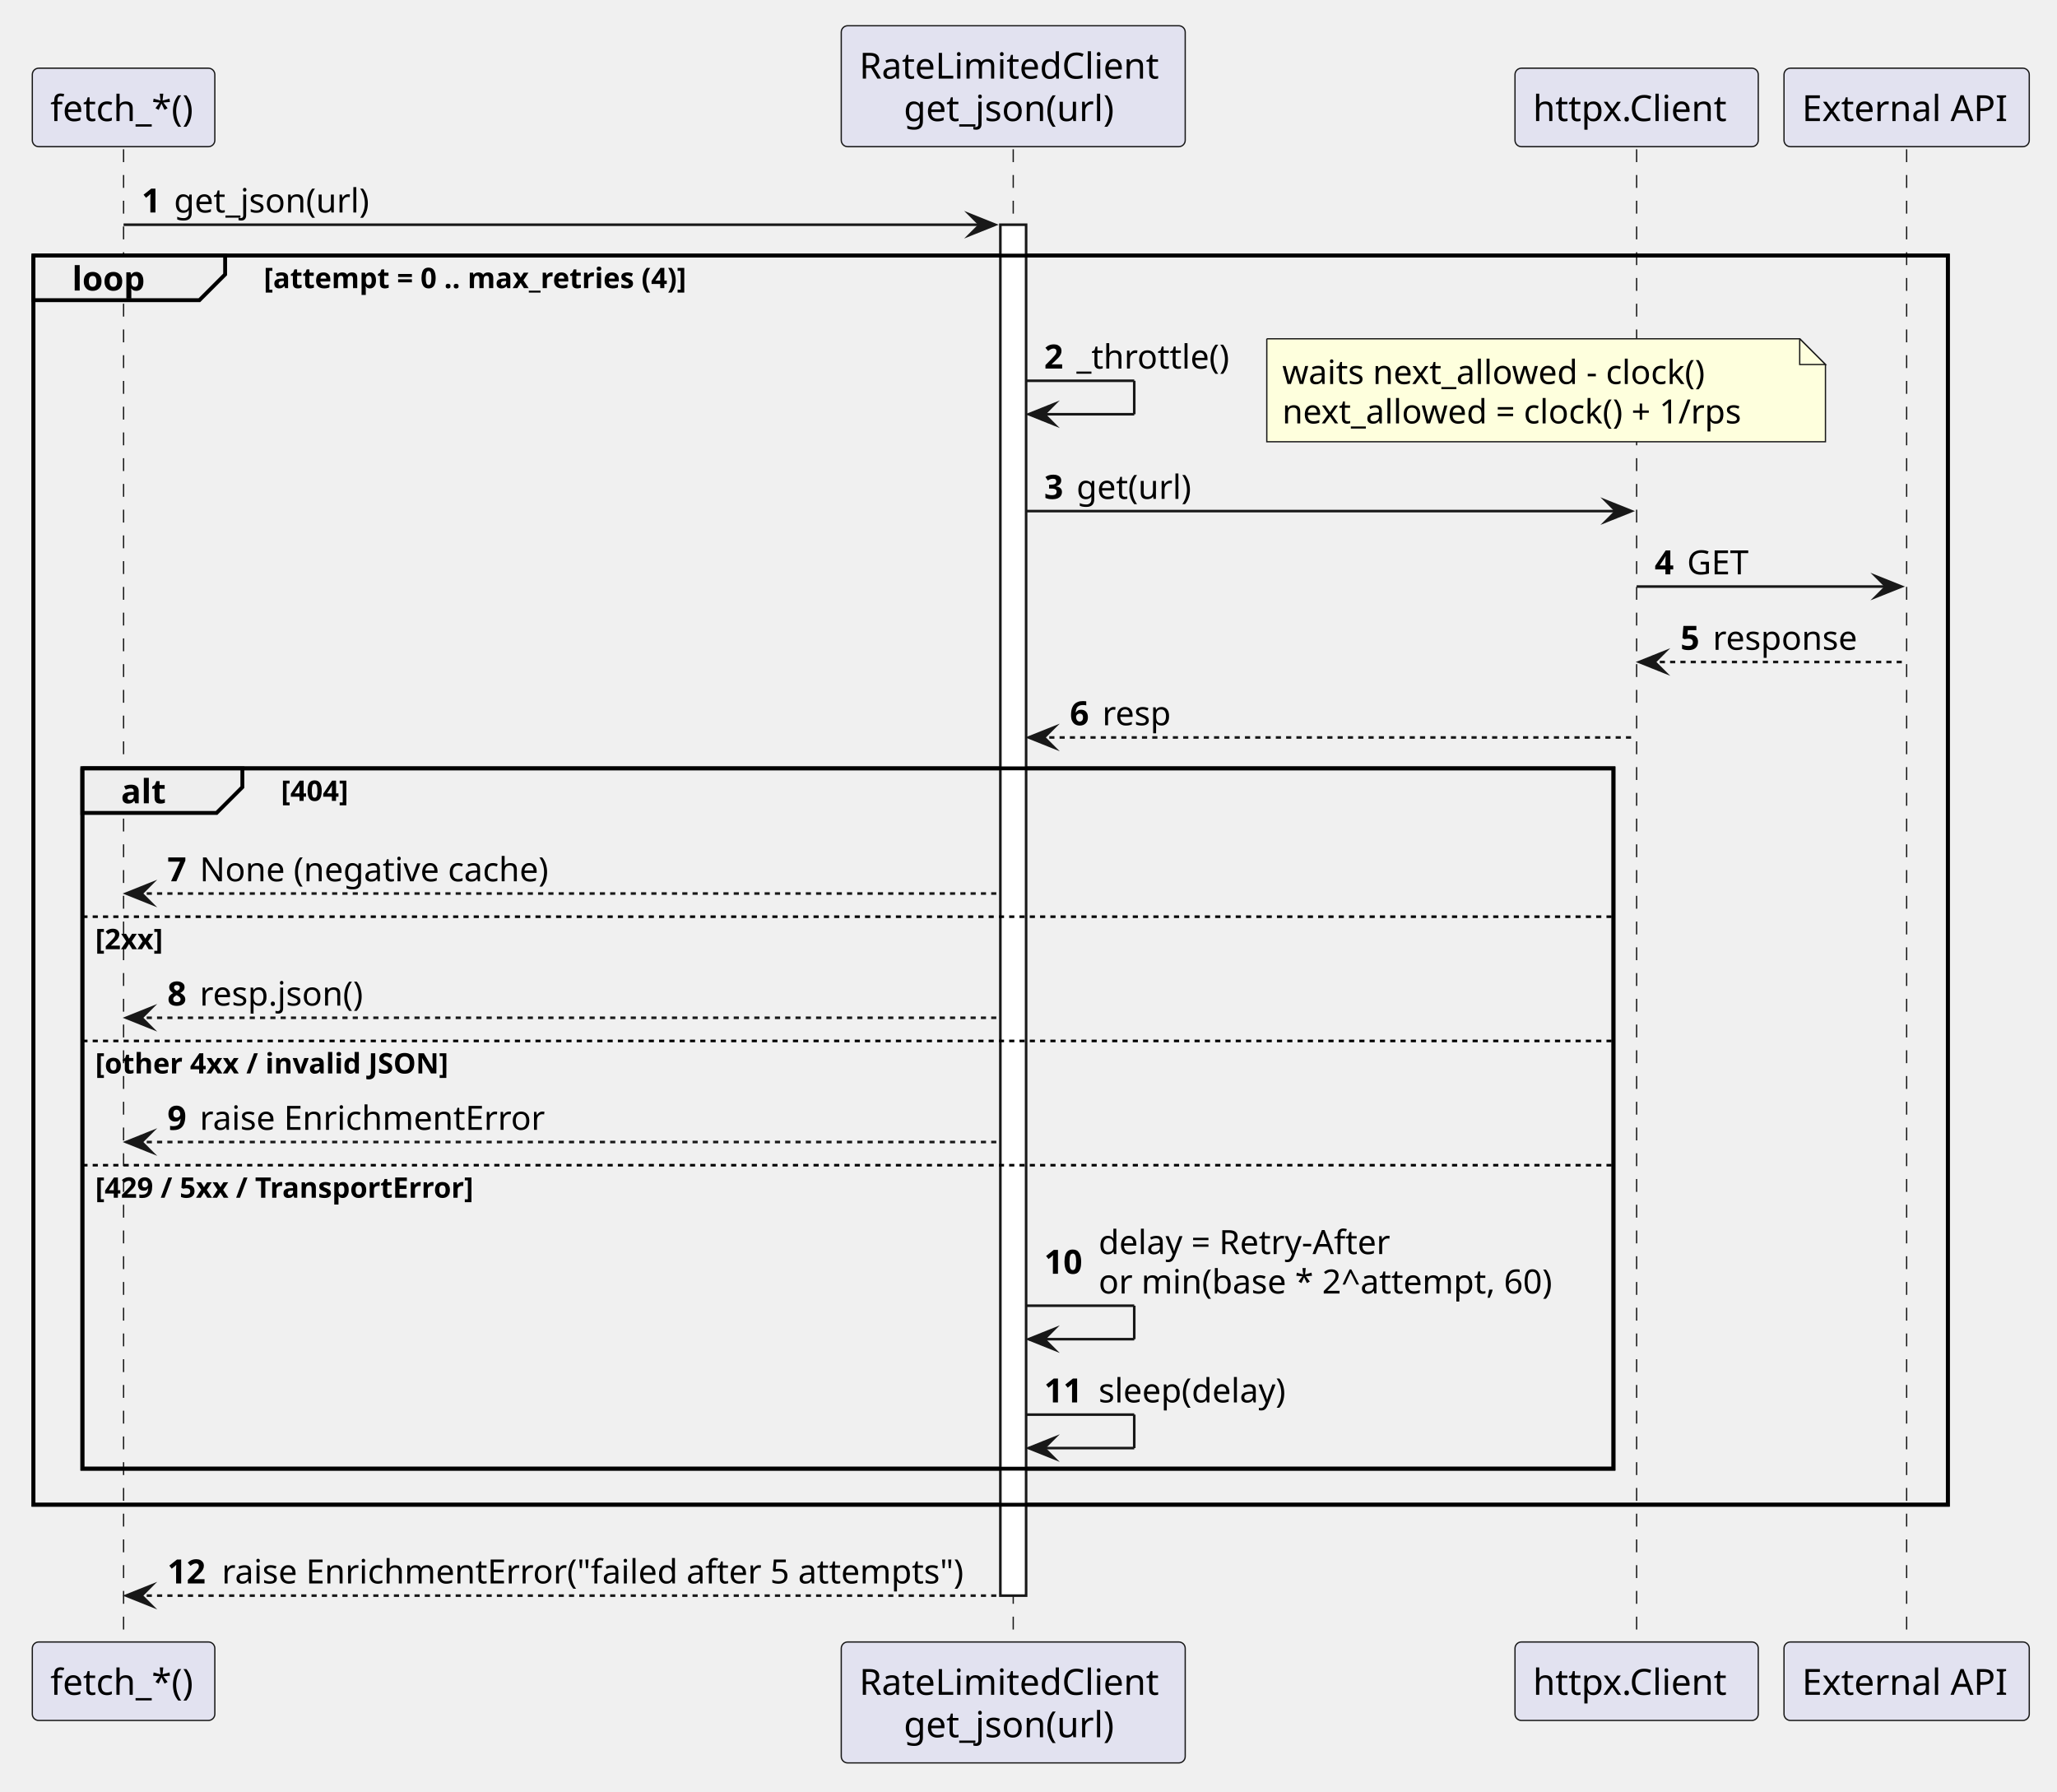
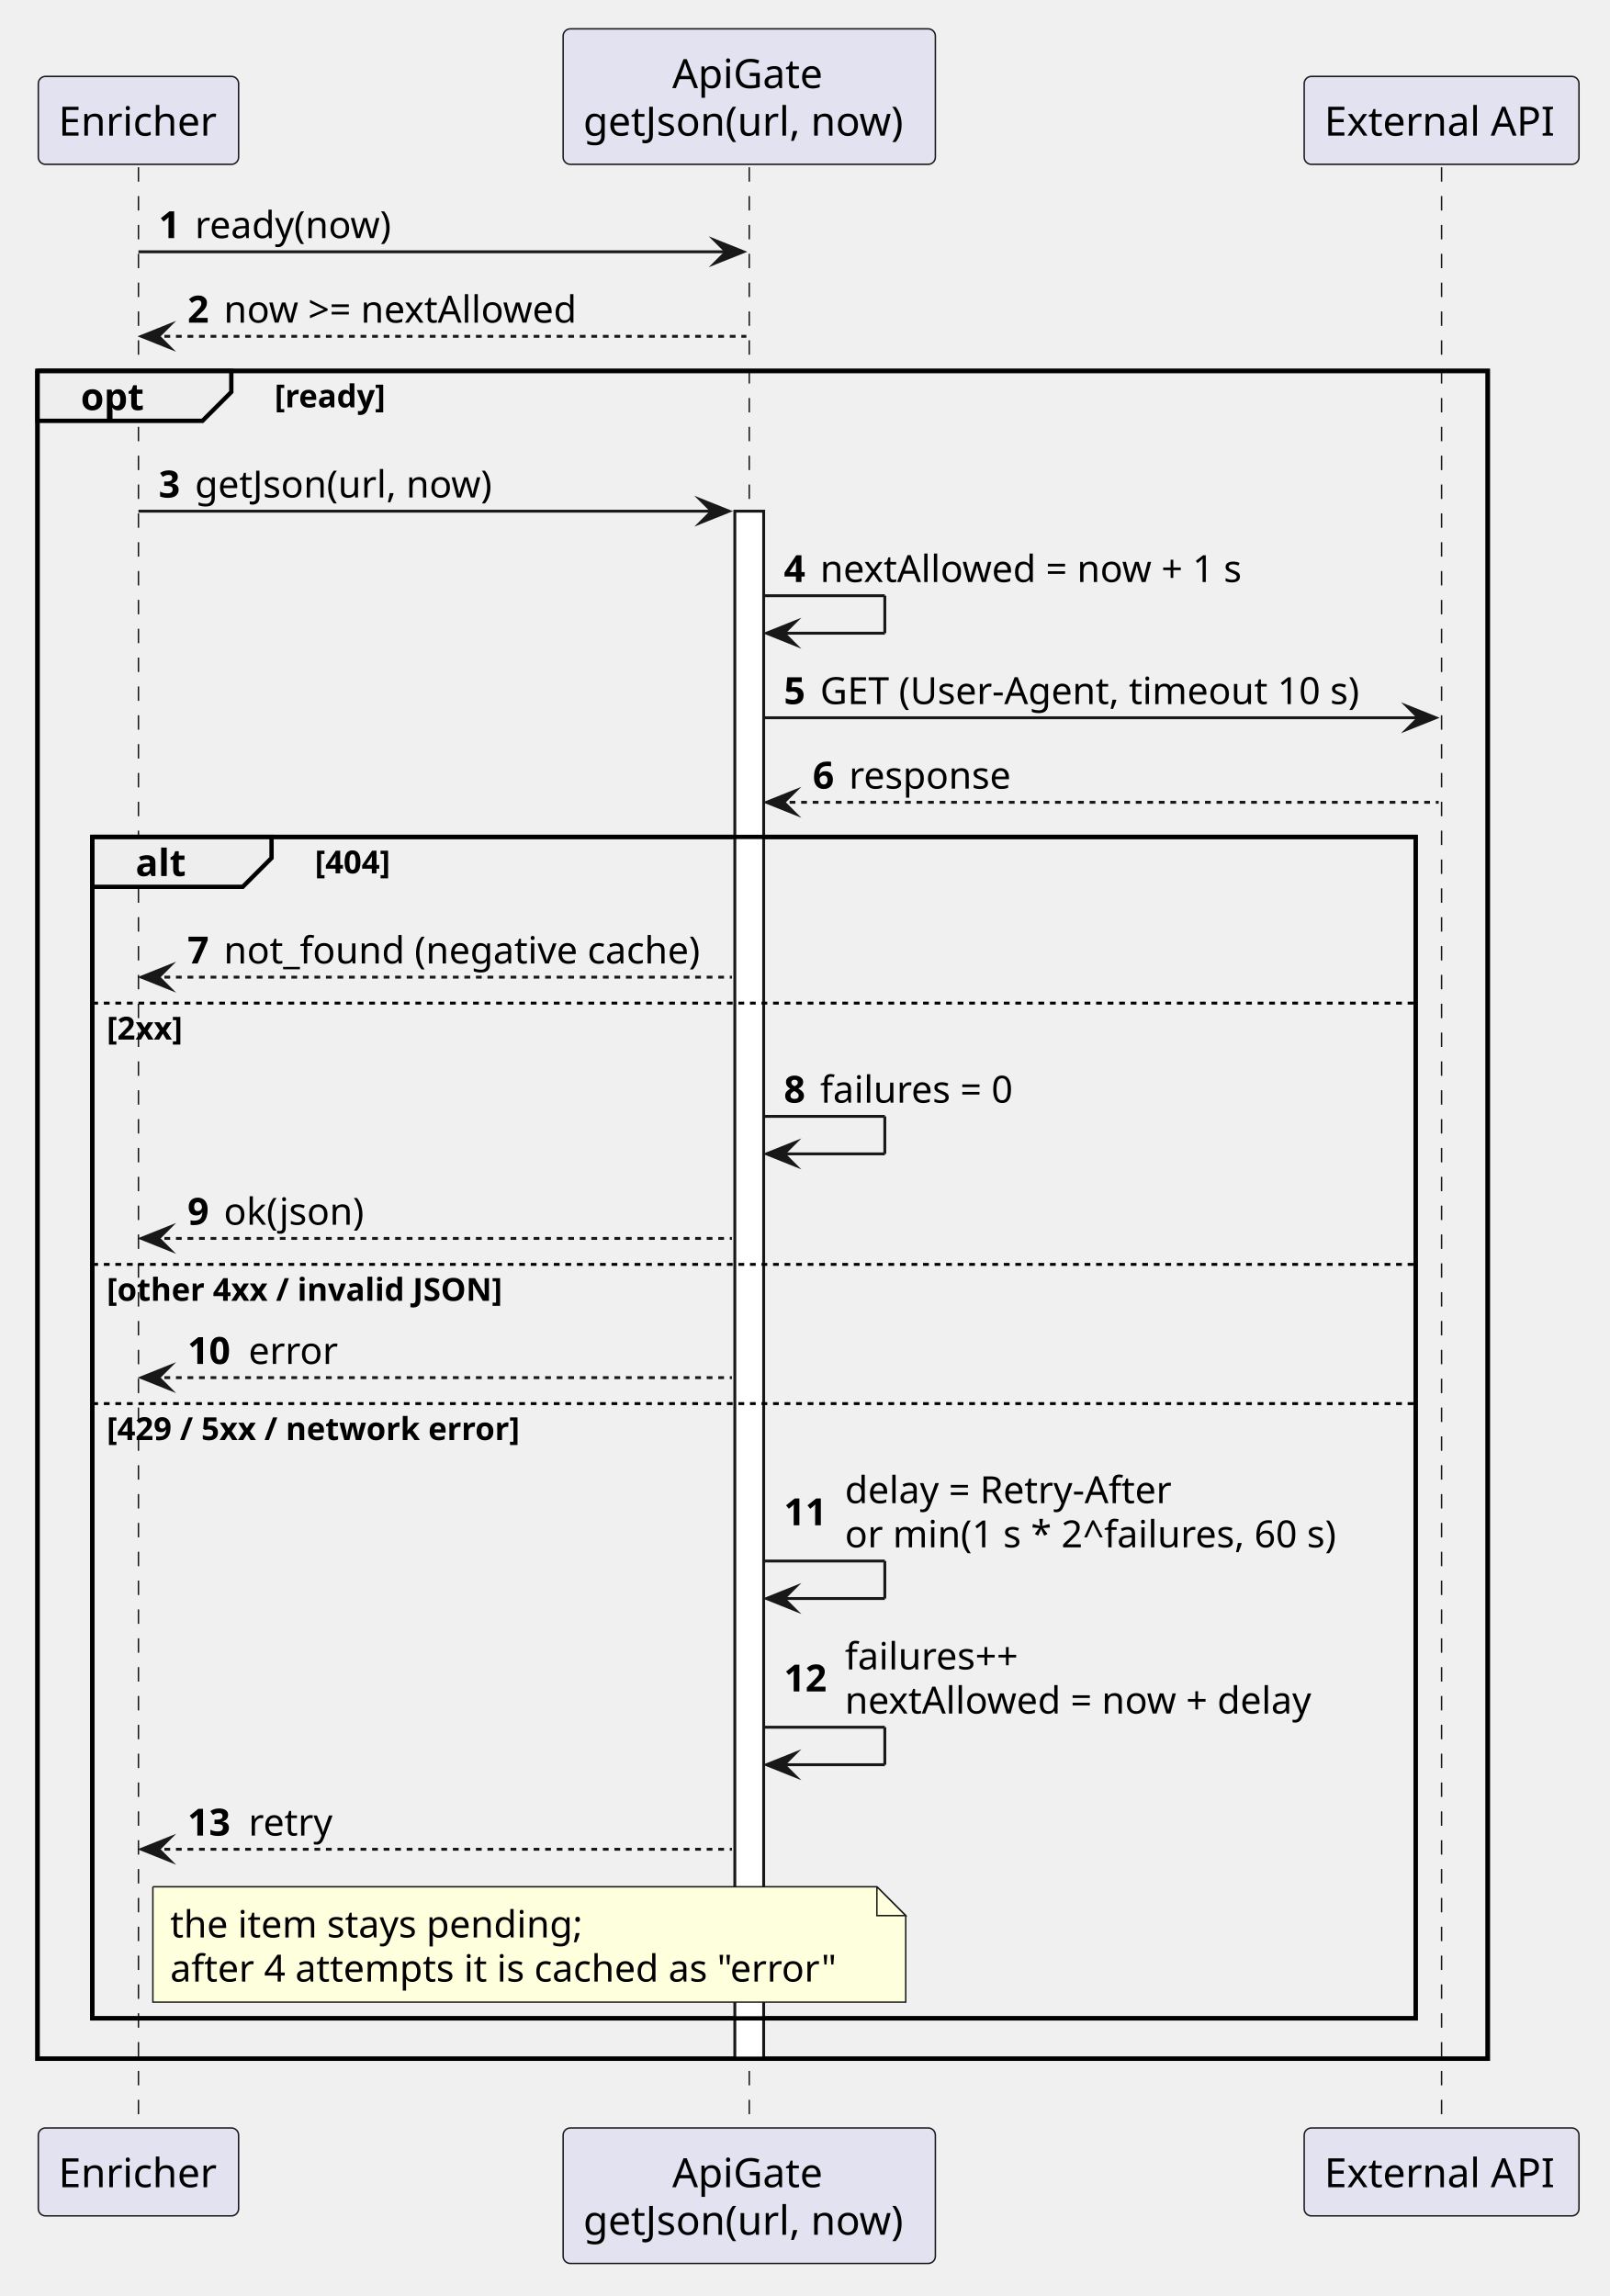
- <svg xmlns="http://www.w3.org/2000/svg" version="1.1" data-diagram-type="SEQUENCE" style="width:799px;height:696px;background:#FFFFFF;" width="799px" height="696px" viewBox="0 0 799 696" zoomAndPan="magnify" preserveAspectRatio="none" contentStyleType="text/css">
+ <svg xmlns="http://www.w3.org/2000/svg" version="1.1" data-diagram-type="SEQUENCE" style="width:558px;height:796px;background:#FFFFFF;" width="558px" height="796px" viewBox="0 0 558 796" zoomAndPan="magnify" preserveAspectRatio="none" contentStyleType="text/css">
  <defs />
  <g font-family="sans-serif" lengthAdjust="spacing">
-     <rect x="13" y="99.287" width="743.595" height="485.213" fill="none" style="stroke:#000;stroke-width:1.5;" />
-     <rect x="32" y="298.461" width="594.716" height="272.039" fill="none" style="stroke:#000;stroke-width:1.5;" />
-     <g class="participant-lifeline" data-qualified-name="F" data-entity-uid="part1" id="part1-lifeline" data-source-line="2">
+     <rect x="13" y="128.598" width="502.768" height="585.145" fill="none" style="stroke:#000;stroke-width:1.5;" />
+     <rect x="32" y="290.15" width="458.768" height="409.592" fill="none" style="stroke:#000;stroke-width:1.5;" />
+     <g class="participant-lifeline" data-qualified-name="E" data-entity-uid="part1" id="part1-lifeline" data-source-line="2">
      <g>
-         <rect x="44.5" y="57.977" width="8" height="579.834" fill="#000" fill-opacity="0" />
-         <line x1="48" y1="57.977" x2="48" y2="637.811" style="stroke:#181818;stroke-width:0.5;stroke-dasharray:5,5;" />
+         <rect x="44.5" y="57.977" width="8" height="679.766" fill="#000" fill-opacity="0" />
+         <line x1="48" y1="57.977" x2="48" y2="737.742" style="stroke:#181818;stroke-width:0.5;stroke-dasharray:5,5;" />
      </g>
    </g>
-     <g class="participant-lifeline" data-qualified-name="RL" data-entity-uid="part2" id="part2-lifeline" data-source-line="3">
+     <g class="participant-lifeline" data-qualified-name="G" data-entity-uid="part2" id="part2-lifeline" data-source-line="3">
      <g>
-         <rect x="390.071" y="57.977" width="8" height="579.834" fill="#000" fill-opacity="0" />
-         <line x1="393.571" y1="57.977" x2="393.571" y2="637.811" style="stroke:#181818;stroke-width:0.5;stroke-dasharray:5,5;" />
+         <rect x="256.25" y="57.977" width="8" height="679.766" fill="#000" fill-opacity="0" />
+         <line x1="259.75" y1="57.977" x2="259.75" y2="737.742" style="stroke:#181818;stroke-width:0.5;stroke-dasharray:5,5;" />
      </g>
    </g>
    <g>
-       <rect x="388.571" y="87.287" width="10" height="532.523" fill="#FFF" style="stroke:#181818;stroke-width:1;" />
+       <rect x="254.75" y="177.219" width="10" height="536.523" fill="#FFF" style="stroke:#181818;stroke-width:1;" />
    </g>
-     <g class="participant-lifeline" data-qualified-name="H" data-entity-uid="part3" id="part3-lifeline" data-source-line="4">
+     <g class="participant-lifeline" data-qualified-name="Ext" data-entity-uid="part3" id="part3-lifeline" data-source-line="4">
      <g>
-         <rect x="632.216" y="57.977" width="8" height="579.834" fill="#000" fill-opacity="0" />
-         <line x1="635.716" y1="57.977" x2="635.716" y2="637.811" style="stroke:#181818;stroke-width:0.5;stroke-dasharray:5,5;" />
+         <rect x="496.268" y="57.977" width="8" height="679.766" fill="#000" fill-opacity="0" />
+         <line x1="499.768" y1="57.977" x2="499.768" y2="737.742" style="stroke:#181818;stroke-width:0.5;stroke-dasharray:5,5;" />
      </g>
    </g>
-     <g class="participant-lifeline" data-qualified-name="Ext" data-entity-uid="part4" id="part4-lifeline" data-source-line="5">
-       <g>
-         <rect x="737.095" y="57.977" width="8" height="579.834" fill="#000" fill-opacity="0" />
-         <line x1="740.595" y1="57.977" x2="740.595" y2="637.811" style="stroke:#181818;stroke-width:0.5;stroke-dasharray:5,5;" />
-       </g>
+     <g class="participant participant-head" data-qualified-name="E" data-entity-uid="part1" id="part1-head" data-source-line="2">
+       <rect x="13.28" y="26.488" width="69.439" height="30.488" fill="#E2E2F0" style="stroke:#181818;stroke-width:0.5;" rx="2.5" ry="2.5" />
+       <text x="20.28" y="47.023" fill="#000" font-size="14" textLength="55.439">Enricher</text>
    </g>
-     <g class="participant participant-head" data-qualified-name="F" data-entity-uid="part1" id="part1-head" data-source-line="2">
-       <rect x="12.552" y="26.488" width="70.896" height="30.488" fill="#E2E2F0" style="stroke:#181818;stroke-width:0.5;" rx="2.5" ry="2.5" />
-       <text x="19.552" y="47.023" fill="#000" font-size="14" textLength="56.896">fetch_*()</text>
+     <g class="participant participant-head" data-qualified-name="G" data-entity-uid="part2" id="part2-head" data-source-line="3">
+       <rect x="195.226" y="10" width="129.049" height="46.977" fill="#E2E2F0" style="stroke:#181818;stroke-width:0.5;" rx="2.5" ry="2.5" />
+       <text x="233.049" y="30.535" fill="#000" font-size="14" textLength="53.402">ApiGate</text>
+       <text x="202.226" y="47.023" fill="#000" font-size="14" textLength="115.049">getJson(url, now)</text>
    </g>
-     <g class="participant participant-head" data-qualified-name="RL" data-entity-uid="part2" id="part2-head" data-source-line="3">
-       <rect x="326.771" y="10" width="133.602" height="46.977" fill="#E2E2F0" style="stroke:#181818;stroke-width:0.5;" rx="2.5" ry="2.5" />
-       <text x="333.771" y="30.535" fill="#000" font-size="14" textLength="119.602">RateLimitedClient</text>
-       <text x="351.062" y="47.023" fill="#000" font-size="14" textLength="85.019">get_json(url)</text>
+     <g class="participant participant-head" data-qualified-name="Ext" data-entity-uid="part3" id="part3-head" data-source-line="4">
+       <rect x="452.135" y="26.488" width="95.266" height="30.488" fill="#E2E2F0" style="stroke:#181818;stroke-width:0.5;" rx="2.5" ry="2.5" />
+       <text x="459.135" y="47.023" fill="#000" font-size="14" textLength="81.266">External API</text>
    </g>
-     <g class="participant participant-head" data-qualified-name="H" data-entity-uid="part3" id="part3-head" data-source-line="4">
-       <rect x="588.469" y="26.488" width="94.493" height="30.488" fill="#E2E2F0" style="stroke:#181818;stroke-width:0.5;" rx="2.5" ry="2.5" />
-       <text x="595.469" y="47.023" fill="#000" font-size="14" textLength="80.493">httpx.Client</text>
+     <g class="participant participant-tail" data-qualified-name="E" data-entity-uid="part1" id="part1-tail" data-source-line="2">
+       <rect x="13.28" y="737.742" width="69.439" height="30.488" fill="#E2E2F0" style="stroke:#181818;stroke-width:0.5;" rx="2.5" ry="2.5" />
+       <text x="20.28" y="758.277" fill="#000" font-size="14" textLength="55.439">Enricher</text>
    </g>
-     <g class="participant participant-head" data-qualified-name="Ext" data-entity-uid="part4" id="part4-head" data-source-line="5">
-       <rect x="692.962" y="26.488" width="95.266" height="30.488" fill="#E2E2F0" style="stroke:#181818;stroke-width:0.5;" rx="2.5" ry="2.5" />
-       <text x="699.962" y="47.023" fill="#000" font-size="14" textLength="81.266">External API</text>
+     <g class="participant participant-tail" data-qualified-name="G" data-entity-uid="part2" id="part2-tail" data-source-line="3">
+       <rect x="195.226" y="737.742" width="129.049" height="46.977" fill="#E2E2F0" style="stroke:#181818;stroke-width:0.5;" rx="2.5" ry="2.5" />
+       <text x="233.049" y="758.277" fill="#000" font-size="14" textLength="53.402">ApiGate</text>
+       <text x="202.226" y="774.766" fill="#000" font-size="14" textLength="115.049">getJson(url, now)</text>
    </g>
-     <g class="participant participant-tail" data-qualified-name="F" data-entity-uid="part1" id="part1-tail" data-source-line="2">
-       <rect x="12.552" y="637.811" width="70.896" height="30.488" fill="#E2E2F0" style="stroke:#181818;stroke-width:0.5;" rx="2.5" ry="2.5" />
-       <text x="19.552" y="658.346" fill="#000" font-size="14" textLength="56.896">fetch_*()</text>
+     <g class="participant participant-tail" data-qualified-name="Ext" data-entity-uid="part3" id="part3-tail" data-source-line="4">
+       <rect x="452.135" y="737.742" width="95.266" height="30.488" fill="#E2E2F0" style="stroke:#181818;stroke-width:0.5;" rx="2.5" ry="2.5" />
+       <text x="459.135" y="758.277" fill="#000" font-size="14" textLength="81.266">External API</text>
    </g>
-     <g class="participant participant-tail" data-qualified-name="RL" data-entity-uid="part2" id="part2-tail" data-source-line="3">
-       <rect x="326.771" y="637.811" width="133.602" height="46.977" fill="#E2E2F0" style="stroke:#181818;stroke-width:0.5;" rx="2.5" ry="2.5" />
-       <text x="333.771" y="658.346" fill="#000" font-size="14" textLength="119.602">RateLimitedClient</text>
-       <text x="351.062" y="674.834" fill="#000" font-size="14" textLength="85.019">get_json(url)</text>
+     <g class="message" data-entity-1="part1" data-entity-2="part2" id="msg1" data-source-line="6">
+       <polygon points="247.75,83.287,257.75,87.287,247.75,91.287,251.75,87.287" fill="#181818" style="stroke:#181818;stroke-width:1;stroke-linejoin:miter;stroke-miterlimit:10;" />
+       <line x1="48" y1="87.287" x2="253.75" y2="87.287" style="stroke:#181818;stroke-width:1;" />
+       <text x="55" y="82.545" fill="#000" font-size="13" font-weight="700">1</text>
+       <text x="67.576" y="82.545" fill="#000" font-size="13" textLength="69.24">ready(now)</text>
    </g>
-     <g class="participant participant-tail" data-qualified-name="H" data-entity-uid="part3" id="part3-tail" data-source-line="4">
-       <rect x="588.469" y="637.811" width="94.493" height="30.488" fill="#E2E2F0" style="stroke:#181818;stroke-width:0.5;" rx="2.5" ry="2.5" />
-       <text x="595.469" y="658.346" fill="#000" font-size="14" textLength="80.493">httpx.Client</text>
+     <g class="message" data-entity-1="part2" data-entity-2="part1" id="msg2" data-source-line="7">
+       <polygon points="59,112.598,49,116.598,59,120.598,55,116.598" fill="#181818" style="stroke:#181818;stroke-width:1;stroke-linejoin:miter;stroke-miterlimit:10;" />
+       <line x1="53" y1="116.598" x2="258.75" y2="116.598" style="stroke:#181818;stroke-width:1;stroke-dasharray:2,2;" />
+       <text x="65" y="111.855" fill="#000" font-size="13" font-weight="700">2</text>
+       <text x="77.576" y="111.855" fill="#000" font-size="13" textLength="133.021">now &gt;= nextAllowed</text>
    </g>
-     <g class="participant participant-tail" data-qualified-name="Ext" data-entity-uid="part4" id="part4-tail" data-source-line="5">
-       <rect x="692.962" y="637.811" width="95.266" height="30.488" fill="#E2E2F0" style="stroke:#181818;stroke-width:0.5;" rx="2.5" ry="2.5" />
-       <text x="699.962" y="658.346" fill="#000" font-size="14" textLength="81.266">External API</text>
+     <path d="M13,128.598 L80.185,128.598 L80.185,135.908 L70.185,145.908 L13,145.908 L13,128.598" style="stroke:#000;stroke-width:1.5;" fill="#EEE" />
+     <rect x="13" y="128.598" width="502.768" height="585.145" fill="none" style="stroke:#000;stroke-width:1.5;" />
+     <text x="28" y="142.166" fill="#000" font-size="13" textLength="22.185" font-weight="700">opt</text>
+     <text x="95.185" y="141.232" fill="#000" font-size="11" textLength="39.768" font-weight="700">[ready]</text>
+     <g class="message" data-entity-1="part1" data-entity-2="part2" id="msg3" data-source-line="9">
+       <polygon points="242.75,173.219,252.75,177.219,242.75,181.219,246.75,177.219" fill="#181818" style="stroke:#181818;stroke-width:1;stroke-linejoin:miter;stroke-miterlimit:10;" />
+       <line x1="48" y1="177.219" x2="248.75" y2="177.219" style="stroke:#181818;stroke-width:1;" />
+       <text x="55" y="172.477" fill="#000" font-size="13" font-weight="700">3</text>
+       <text x="67.576" y="172.477" fill="#000" font-size="13" textLength="106.831">getJson(url, now)</text>
    </g>
-     <g class="message" data-entity-1="part1" data-entity-2="part2" id="msg1" data-source-line="7">
-       <polygon points="376.571,83.287,386.571,87.287,376.571,91.287,380.571,87.287" fill="#181818" style="stroke:#181818;stroke-width:1;stroke-linejoin:miter;stroke-miterlimit:10;" />
-       <line x1="48" y1="87.287" x2="382.571" y2="87.287" style="stroke:#181818;stroke-width:1;" />
-       <text x="55" y="82.545" fill="#000" font-size="13" font-weight="700">1</text>
-       <text x="67.576" y="82.545" fill="#000" font-size="13" textLength="78.946">get_json(url)</text>
+     <g class="message" data-entity-1="part2" data-entity-2="part2" id="msg4" data-source-line="11">
+       <line x1="264.75" y1="206.529" x2="306.75" y2="206.529" style="stroke:#181818;stroke-width:1;" />
+       <line x1="306.75" y1="206.529" x2="306.75" y2="219.529" style="stroke:#181818;stroke-width:1;" />
+       <line x1="265.75" y1="219.529" x2="306.75" y2="219.529" style="stroke:#181818;stroke-width:1;" />
+       <polygon points="275.75,215.529,265.75,219.529,275.75,223.529,271.75,219.529" fill="#181818" style="stroke:#181818;stroke-width:1;stroke-linejoin:miter;stroke-miterlimit:10;" />
+       <text x="271.75" y="201.787" fill="#000" font-size="13" font-weight="700">4</text>
+       <text x="284.326" y="201.787" fill="#000" font-size="13" textLength="160.208">nextAllowed = now + 1 s</text>
    </g>
-     <path d="M13,99.287 L87.447,99.287 L87.447,106.598 L77.447,116.598 L13,116.598 L13,99.287" style="stroke:#000;stroke-width:1.5;" fill="#EEE" />
-     <rect x="13" y="99.287" width="743.595" height="485.213" fill="none" style="stroke:#000;stroke-width:1.5;" />
-     <text x="28" y="112.855" fill="#000" font-size="13" textLength="29.447" font-weight="700">loop</text>
-     <text x="102.447" y="111.922" fill="#000" font-size="11" textLength="173.653" font-weight="700">[attempt = 0 .. max_retries (4)]</text>
-     <g class="message" data-entity-1="part2" data-entity-2="part2" id="msg2" data-source-line="10">
-       <line x1="398.571" y1="147.908" x2="440.571" y2="147.908" style="stroke:#181818;stroke-width:1;" />
-       <line x1="440.571" y1="147.908" x2="440.571" y2="160.908" style="stroke:#181818;stroke-width:1;" />
-       <line x1="399.571" y1="160.908" x2="440.571" y2="160.908" style="stroke:#181818;stroke-width:1;" />
-       <polygon points="409.571,156.908,399.571,160.908,409.571,164.908,405.571,160.908" fill="#181818" style="stroke:#181818;stroke-width:1;stroke-linejoin:miter;stroke-miterlimit:10;" />
-       <text x="405.571" y="143.166" fill="#000" font-size="13" font-weight="700">2</text>
-       <text x="418.147" y="143.166" fill="#000" font-size="13" textLength="61.915">_throttle()</text>
+     <g class="message" data-entity-1="part2" data-entity-2="part3" id="msg5" data-source-line="12">
+       <polygon points="487.768,244.84,497.768,248.84,487.768,252.84,491.768,248.84" fill="#181818" style="stroke:#181818;stroke-width:1;stroke-linejoin:miter;stroke-miterlimit:10;" />
+       <line x1="264.75" y1="248.84" x2="493.768" y2="248.84" style="stroke:#181818;stroke-width:1;" />
+       <text x="271.75" y="244.098" fill="#000" font-size="13" font-weight="700">5</text>
+       <text x="284.326" y="244.098" fill="#000" font-size="13" textLength="198.631">GET (User-Agent, timeout 10 s)</text>
    </g>
-     <path d="M492.062,131.598 L492.062,171.598 L709.062,171.598 L709.062,141.598 L699.062,131.598 L492.062,131.598" style="stroke:#181818;stroke-width:0.5;" fill="#FEFFDD" />
-     <path d="M699.062,131.598 L699.062,141.598 L709.062,141.598 L699.062,131.598" style="stroke:#181818;stroke-width:0.5;" fill="#FEFFDD" />
-     <text x="498.062" y="149.166" fill="#000" font-size="13" textLength="176.186">waits next_allowed - clock()</text>
-     <text x="498.062" y="164.477" fill="#000" font-size="13" textLength="196.168">next_allowed = clock() + 1/rps</text>
-     <g class="message" data-entity-1="part2" data-entity-2="part3" id="msg3" data-source-line="15">
-       <polygon points="623.716,194.529,633.716,198.529,623.716,202.529,627.716,198.529" fill="#181818" style="stroke:#181818;stroke-width:1;stroke-linejoin:miter;stroke-miterlimit:10;" />
-       <line x1="398.571" y1="198.529" x2="629.716" y2="198.529" style="stroke:#181818;stroke-width:1;" />
-       <text x="405.571" y="193.787" fill="#000" font-size="13" font-weight="700">3</text>
-       <text x="418.147" y="193.787" fill="#000" font-size="13" textLength="45.811">get(url)</text>
+     <g class="message" data-entity-1="part3" data-entity-2="part2" id="msg6" data-source-line="13">
+       <polygon points="275.75,274.15,265.75,278.15,275.75,282.15,271.75,278.15" fill="#181818" style="stroke:#181818;stroke-width:1;stroke-linejoin:miter;stroke-miterlimit:10;" />
+       <line x1="269.75" y1="278.15" x2="498.768" y2="278.15" style="stroke:#181818;stroke-width:1;stroke-dasharray:2,2;" />
+       <text x="281.75" y="273.408" fill="#000" font-size="13" font-weight="700">6</text>
+       <text x="294.326" y="273.408" fill="#000" font-size="13" textLength="57.294">response</text>
    </g>
-     <g class="message" data-entity-1="part3" data-entity-2="part4" id="msg4" data-source-line="16">
-       <polygon points="728.595,223.84,738.595,227.84,728.595,231.84,732.595,227.84" fill="#181818" style="stroke:#181818;stroke-width:1;stroke-linejoin:miter;stroke-miterlimit:10;" />
-       <line x1="635.716" y1="227.84" x2="734.595" y2="227.84" style="stroke:#181818;stroke-width:1;" />
-       <text x="642.716" y="223.098" fill="#000" font-size="13" font-weight="700">4</text>
-       <text x="655.292" y="223.098" fill="#000" font-size="13" textLength="24.661">GET</text>
+     <path d="M32,290.15 L94.139,290.15 L94.139,297.461 L84.139,307.461 L32,307.461 L32,290.15" style="stroke:#000;stroke-width:1.5;" fill="#EEE" />
+     <rect x="32" y="290.15" width="458.768" height="409.592" fill="none" style="stroke:#000;stroke-width:1.5;" />
+     <text x="47" y="303.719" fill="#000" font-size="13" textLength="17.139" font-weight="700">alt</text>
+     <text x="109.139" y="302.785" fill="#000" font-size="11" textLength="29.922" font-weight="700">[404]</text>
+     <g class="message" data-entity-1="part2" data-entity-2="part1" id="msg7" data-source-line="15">
+       <polygon points="59,334.771,49,338.771,59,342.771,55,338.771" fill="#181818" style="stroke:#181818;stroke-width:1;stroke-linejoin:miter;stroke-miterlimit:10;" />
+       <line x1="53" y1="338.771" x2="253.75" y2="338.771" style="stroke:#181818;stroke-width:1;stroke-dasharray:2,2;" />
+       <text x="65" y="334.029" fill="#000" font-size="13" font-weight="700">7</text>
+       <text x="77.576" y="334.029" fill="#000" font-size="13" textLength="170.174">not_found (negative cache)</text>
    </g>
-     <g class="message" data-entity-1="part4" data-entity-2="part3" id="msg5" data-source-line="17">
-       <polygon points="646.716,253.15,636.716,257.15,646.716,261.15,642.716,257.15" fill="#181818" style="stroke:#181818;stroke-width:1;stroke-linejoin:miter;stroke-miterlimit:10;" />
-       <line x1="640.716" y1="257.15" x2="739.595" y2="257.15" style="stroke:#181818;stroke-width:1;stroke-dasharray:2,2;" />
-       <text x="652.716" y="252.408" fill="#000" font-size="13" font-weight="700">5</text>
-       <text x="665.292" y="252.408" fill="#000" font-size="13" textLength="57.294">response</text>
+     <line x1="32" y1="347.771" x2="490.768" y2="347.771" style="stroke:#000;stroke-width:1;stroke-dasharray:2,2;" />
+     <text x="37" y="360.406" fill="#000" font-size="11" textLength="28.408" font-weight="700">[2xx]</text>
+     <g class="message" data-entity-1="part2" data-entity-2="part2" id="msg8" data-source-line="17">
+       <line x1="264.75" y1="387.037" x2="306.75" y2="387.037" style="stroke:#181818;stroke-width:1;" />
+       <line x1="306.75" y1="387.037" x2="306.75" y2="400.037" style="stroke:#181818;stroke-width:1;" />
+       <line x1="265.75" y1="400.037" x2="306.75" y2="400.037" style="stroke:#181818;stroke-width:1;" />
+       <polygon points="275.75,396.037,265.75,400.037,275.75,404.037,271.75,400.037" fill="#181818" style="stroke:#181818;stroke-width:1;stroke-linejoin:miter;stroke-miterlimit:10;" />
+       <text x="271.75" y="382.295" fill="#000" font-size="13" font-weight="700">8</text>
+       <text x="284.326" y="382.295" fill="#000" font-size="13" textLength="73.512">failures = 0</text>
    </g>
-     <g class="message" data-entity-1="part3" data-entity-2="part2" id="msg6" data-source-line="18">
-       <polygon points="409.571,282.461,399.571,286.461,409.571,290.461,405.571,286.461" fill="#181818" style="stroke:#181818;stroke-width:1;stroke-linejoin:miter;stroke-miterlimit:10;" />
-       <line x1="403.571" y1="286.461" x2="634.716" y2="286.461" style="stroke:#181818;stroke-width:1;stroke-dasharray:2,2;" />
-       <text x="415.571" y="281.719" fill="#000" font-size="13" font-weight="700">6</text>
-       <text x="428.147" y="281.719" fill="#000" font-size="13" textLength="27.371">resp</text>
+     <g class="message" data-entity-1="part2" data-entity-2="part1" id="msg9" data-source-line="18">
+       <polygon points="59,425.348,49,429.348,59,433.348,55,429.348" fill="#181818" style="stroke:#181818;stroke-width:1;stroke-linejoin:miter;stroke-miterlimit:10;" />
+       <line x1="53" y1="429.348" x2="253.75" y2="429.348" style="stroke:#181818;stroke-width:1;stroke-dasharray:2,2;" />
+       <text x="65" y="424.605" fill="#000" font-size="13" font-weight="700">9</text>
+       <text x="77.576" y="424.605" fill="#000" font-size="13" textLength="50.673">ok(json)</text>
    </g>
-     <path d="M32,298.461 L94.139,298.461 L94.139,305.771 L84.139,315.771 L32,315.771 L32,298.461" style="stroke:#000;stroke-width:1.5;" fill="#EEE" />
-     <rect x="32" y="298.461" width="594.716" height="272.039" fill="none" style="stroke:#000;stroke-width:1.5;" />
-     <text x="47" y="312.029" fill="#000" font-size="13" textLength="17.139" font-weight="700">alt</text>
-     <text x="109.139" y="311.096" fill="#000" font-size="11" textLength="29.922" font-weight="700">[404]</text>
-     <g class="message" data-entity-1="part2" data-entity-2="part1" id="msg7" data-source-line="20">
-       <polygon points="59,343.082,49,347.082,59,351.082,55,347.082" fill="#181818" style="stroke:#181818;stroke-width:1;stroke-linejoin:miter;stroke-miterlimit:10;" />
-       <line x1="53" y1="347.082" x2="387.571" y2="347.082" style="stroke:#181818;stroke-width:1;stroke-dasharray:2,2;" />
-       <text x="65" y="342.34" fill="#000" font-size="13" font-weight="700">7</text>
-       <text x="77.576" y="342.34" fill="#000" font-size="13" textLength="138.576">None (negative cache)</text>
+     <line x1="32" y1="438.348" x2="490.768" y2="438.348" style="stroke:#000;stroke-width:1;stroke-dasharray:2,2;" />
+     <text x="37" y="450.982" fill="#000" font-size="11" textLength="145.917" font-weight="700">[other 4xx / invalid JSON]</text>
+     <g class="message" data-entity-1="part2" data-entity-2="part1" id="msg10" data-source-line="20">
+       <polygon points="59,473.613,49,477.613,59,481.613,55,477.613" fill="#181818" style="stroke:#181818;stroke-width:1;stroke-linejoin:miter;stroke-miterlimit:10;" />
+       <line x1="53" y1="477.613" x2="253.75" y2="477.613" style="stroke:#181818;stroke-width:1;stroke-dasharray:2,2;" />
+       <text x="65" y="472.871" fill="#000" font-size="13" textLength="17.151" font-weight="700">10</text>
+       <text x="86.151" y="472.871" fill="#000" font-size="13" textLength="31.186">error</text>
    </g>
-     <line x1="32" y1="356.082" x2="626.716" y2="356.082" style="stroke:#000;stroke-width:1;stroke-dasharray:2,2;" />
-     <text x="37" y="368.717" fill="#000" font-size="11" textLength="28.408" font-weight="700">[2xx]</text>
-     <g class="message" data-entity-1="part2" data-entity-2="part1" id="msg8" data-source-line="22">
-       <polygon points="59,391.348,49,395.348,59,399.348,55,395.348" fill="#181818" style="stroke:#181818;stroke-width:1;stroke-linejoin:miter;stroke-miterlimit:10;" />
-       <line x1="53" y1="395.348" x2="387.571" y2="395.348" style="stroke:#181818;stroke-width:1;stroke-dasharray:2,2;" />
-       <text x="65" y="390.605" fill="#000" font-size="13" font-weight="700">8</text>
-       <text x="77.576" y="390.605" fill="#000" font-size="13" textLength="66.574">resp.json()</text>
+     <line x1="32" y1="486.613" x2="490.768" y2="486.613" style="stroke:#000;stroke-width:1;stroke-dasharray:2,2;" />
+     <text x="37" y="499.248" fill="#000" font-size="11" textLength="155.821" font-weight="700">[429 / 5xx / network error]</text>
+     <g class="message" data-entity-1="part2" data-entity-2="part2" id="msg11" data-source-line="22">
+       <line x1="264.75" y1="541.189" x2="306.75" y2="541.189" style="stroke:#181818;stroke-width:1;" />
+       <line x1="306.75" y1="541.189" x2="306.75" y2="554.189" style="stroke:#181818;stroke-width:1;" />
+       <line x1="265.75" y1="554.189" x2="306.75" y2="554.189" style="stroke:#181818;stroke-width:1;" />
+       <polygon points="275.75,550.189,265.75,554.189,275.75,558.189,271.75,554.189" fill="#181818" style="stroke:#181818;stroke-width:1;stroke-linejoin:miter;stroke-miterlimit:10;" />
+       <text x="271.75" y="528.792" fill="#000" font-size="13" textLength="17.151" font-weight="700">11</text>
+       <text x="292.901" y="521.137" fill="#000" font-size="13" textLength="122.846">delay = Retry-After</text>
+       <text x="292.901" y="536.447" fill="#000" font-size="13" textLength="181.867">or min(1 s * 2^failures, 60 s)</text>
    </g>
-     <line x1="32" y1="404.348" x2="626.716" y2="404.348" style="stroke:#000;stroke-width:1;stroke-dasharray:2,2;" />
-     <text x="37" y="416.982" fill="#000" font-size="11" textLength="145.917" font-weight="700">[other 4xx / invalid JSON]</text>
-     <g class="message" data-entity-1="part2" data-entity-2="part1" id="msg9" data-source-line="24">
-       <polygon points="59,439.613,49,443.613,59,447.613,55,443.613" fill="#181818" style="stroke:#181818;stroke-width:1;stroke-linejoin:miter;stroke-miterlimit:10;" />
-       <line x1="53" y1="443.613" x2="387.571" y2="443.613" style="stroke:#181818;stroke-width:1;stroke-dasharray:2,2;" />
-       <text x="65" y="438.871" fill="#000" font-size="13" font-weight="700">9</text>
-       <text x="77.576" y="438.871" fill="#000" font-size="13" textLength="136.456">raise EnrichmentError</text>
+     <g class="message" data-entity-1="part2" data-entity-2="part2" id="msg12" data-source-line="23">
+       <line x1="264.75" y1="598.811" x2="306.75" y2="598.811" style="stroke:#181818;stroke-width:1;" />
+       <line x1="306.75" y1="598.811" x2="306.75" y2="611.811" style="stroke:#181818;stroke-width:1;" />
+       <line x1="265.75" y1="611.811" x2="306.75" y2="611.811" style="stroke:#181818;stroke-width:1;" />
+       <polygon points="275.75,607.811,265.75,611.811,275.75,615.811,271.75,611.811" fill="#181818" style="stroke:#181818;stroke-width:1;stroke-linejoin:miter;stroke-miterlimit:10;" />
+       <text x="271.75" y="586.413" fill="#000" font-size="13" textLength="17.151" font-weight="700">12</text>
+       <text x="292.901" y="578.758" fill="#000" font-size="13" textLength="67.399">failures++</text>
+       <text x="292.901" y="594.068" fill="#000" font-size="13" textLength="174.402">nextAllowed = now + delay</text>
    </g>
-     <line x1="32" y1="452.613" x2="626.716" y2="452.613" style="stroke:#000;stroke-width:1;stroke-dasharray:2,2;" />
-     <text x="37" y="465.248" fill="#000" font-size="11" textLength="162.024" font-weight="700">[429 / 5xx / TransportError]</text>
-     <g class="message" data-entity-1="part2" data-entity-2="part2" id="msg10" data-source-line="26">
-       <line x1="398.571" y1="507.189" x2="440.571" y2="507.189" style="stroke:#181818;stroke-width:1;" />
-       <line x1="440.571" y1="507.189" x2="440.571" y2="520.189" style="stroke:#181818;stroke-width:1;" />
-       <line x1="399.571" y1="520.189" x2="440.571" y2="520.189" style="stroke:#181818;stroke-width:1;" />
-       <polygon points="409.571,516.189,399.571,520.189,409.571,524.189,405.571,520.189" fill="#181818" style="stroke:#181818;stroke-width:1;stroke-linejoin:miter;stroke-miterlimit:10;" />
-       <text x="405.571" y="494.792" fill="#000" font-size="13" textLength="17.151" font-weight="700">10</text>
-       <text x="426.723" y="487.137" fill="#000" font-size="13" textLength="122.846">delay = Retry-After</text>
-       <text x="426.723" y="502.447" fill="#000" font-size="13" textLength="183.993">or min(base * 2^attempt, 60)</text>
+     <g class="message" data-entity-1="part2" data-entity-2="part1" id="msg13" data-source-line="24">
+       <polygon points="59,637.121,49,641.121,59,645.121,55,641.121" fill="#181818" style="stroke:#181818;stroke-width:1;stroke-linejoin:miter;stroke-miterlimit:10;" />
+       <line x1="53" y1="641.121" x2="253.75" y2="641.121" style="stroke:#181818;stroke-width:1;stroke-dasharray:2,2;" />
+       <text x="65" y="636.379" fill="#000" font-size="13" textLength="17.151" font-weight="700">13</text>
+       <text x="86.151" y="636.379" fill="#000" font-size="13" textLength="29.536">retry</text>
    </g>
-     <g class="message" data-entity-1="part2" data-entity-2="part2" id="msg11" data-source-line="27">
-       <line x1="398.571" y1="549.5" x2="440.571" y2="549.5" style="stroke:#181818;stroke-width:1;" />
-       <line x1="440.571" y1="549.5" x2="440.571" y2="562.5" style="stroke:#181818;stroke-width:1;" />
-       <line x1="399.571" y1="562.5" x2="440.571" y2="562.5" style="stroke:#181818;stroke-width:1;" />
-       <polygon points="409.571,558.5,399.571,562.5,409.571,566.5,405.571,562.5" fill="#181818" style="stroke:#181818;stroke-width:1;stroke-linejoin:miter;stroke-miterlimit:10;" />
-       <text x="405.571" y="544.758" fill="#000" font-size="13" textLength="17.151" font-weight="700">11</text>
-       <text x="426.723" y="544.758" fill="#000" font-size="13" textLength="74.661">sleep(delay)</text>
-     </g>
-     <g class="message" data-entity-1="part2" data-entity-2="part1" id="msg12" data-source-line="30">
-       <polygon points="59,615.811,49,619.811,59,623.811,55,619.811" fill="#181818" style="stroke:#181818;stroke-width:1;stroke-linejoin:miter;stroke-miterlimit:10;" />
-       <line x1="53" y1="619.811" x2="387.571" y2="619.811" style="stroke:#181818;stroke-width:1;stroke-dasharray:2,2;" />
-       <text x="65" y="615.068" fill="#000" font-size="13" textLength="17.151" font-weight="700">12</text>
-       <text x="86.151" y="615.068" fill="#000" font-size="13" textLength="295.42">raise EnrichmentError("failed after 5 attempts")</text>
-     </g>
+     <path d="M53,654.121 L53,694.121 L314,694.121 L314,664.121 L304,654.121 L53,654.121" style="stroke:#181818;stroke-width:0.5;" fill="#FEFFDD" />
+     <path d="M304,654.121 L304,664.121 L314,664.121 L304,654.121" style="stroke:#181818;stroke-width:0.5;" fill="#FEFFDD" />
+     <text x="59" y="671.689" fill="#000" font-size="13" textLength="148.319">the item stays pending;</text>
+     <text x="59" y="687" fill="#000" font-size="13" textLength="240.049">after 4 attempts it is cached as "error"</text>
  </g>
</svg>
